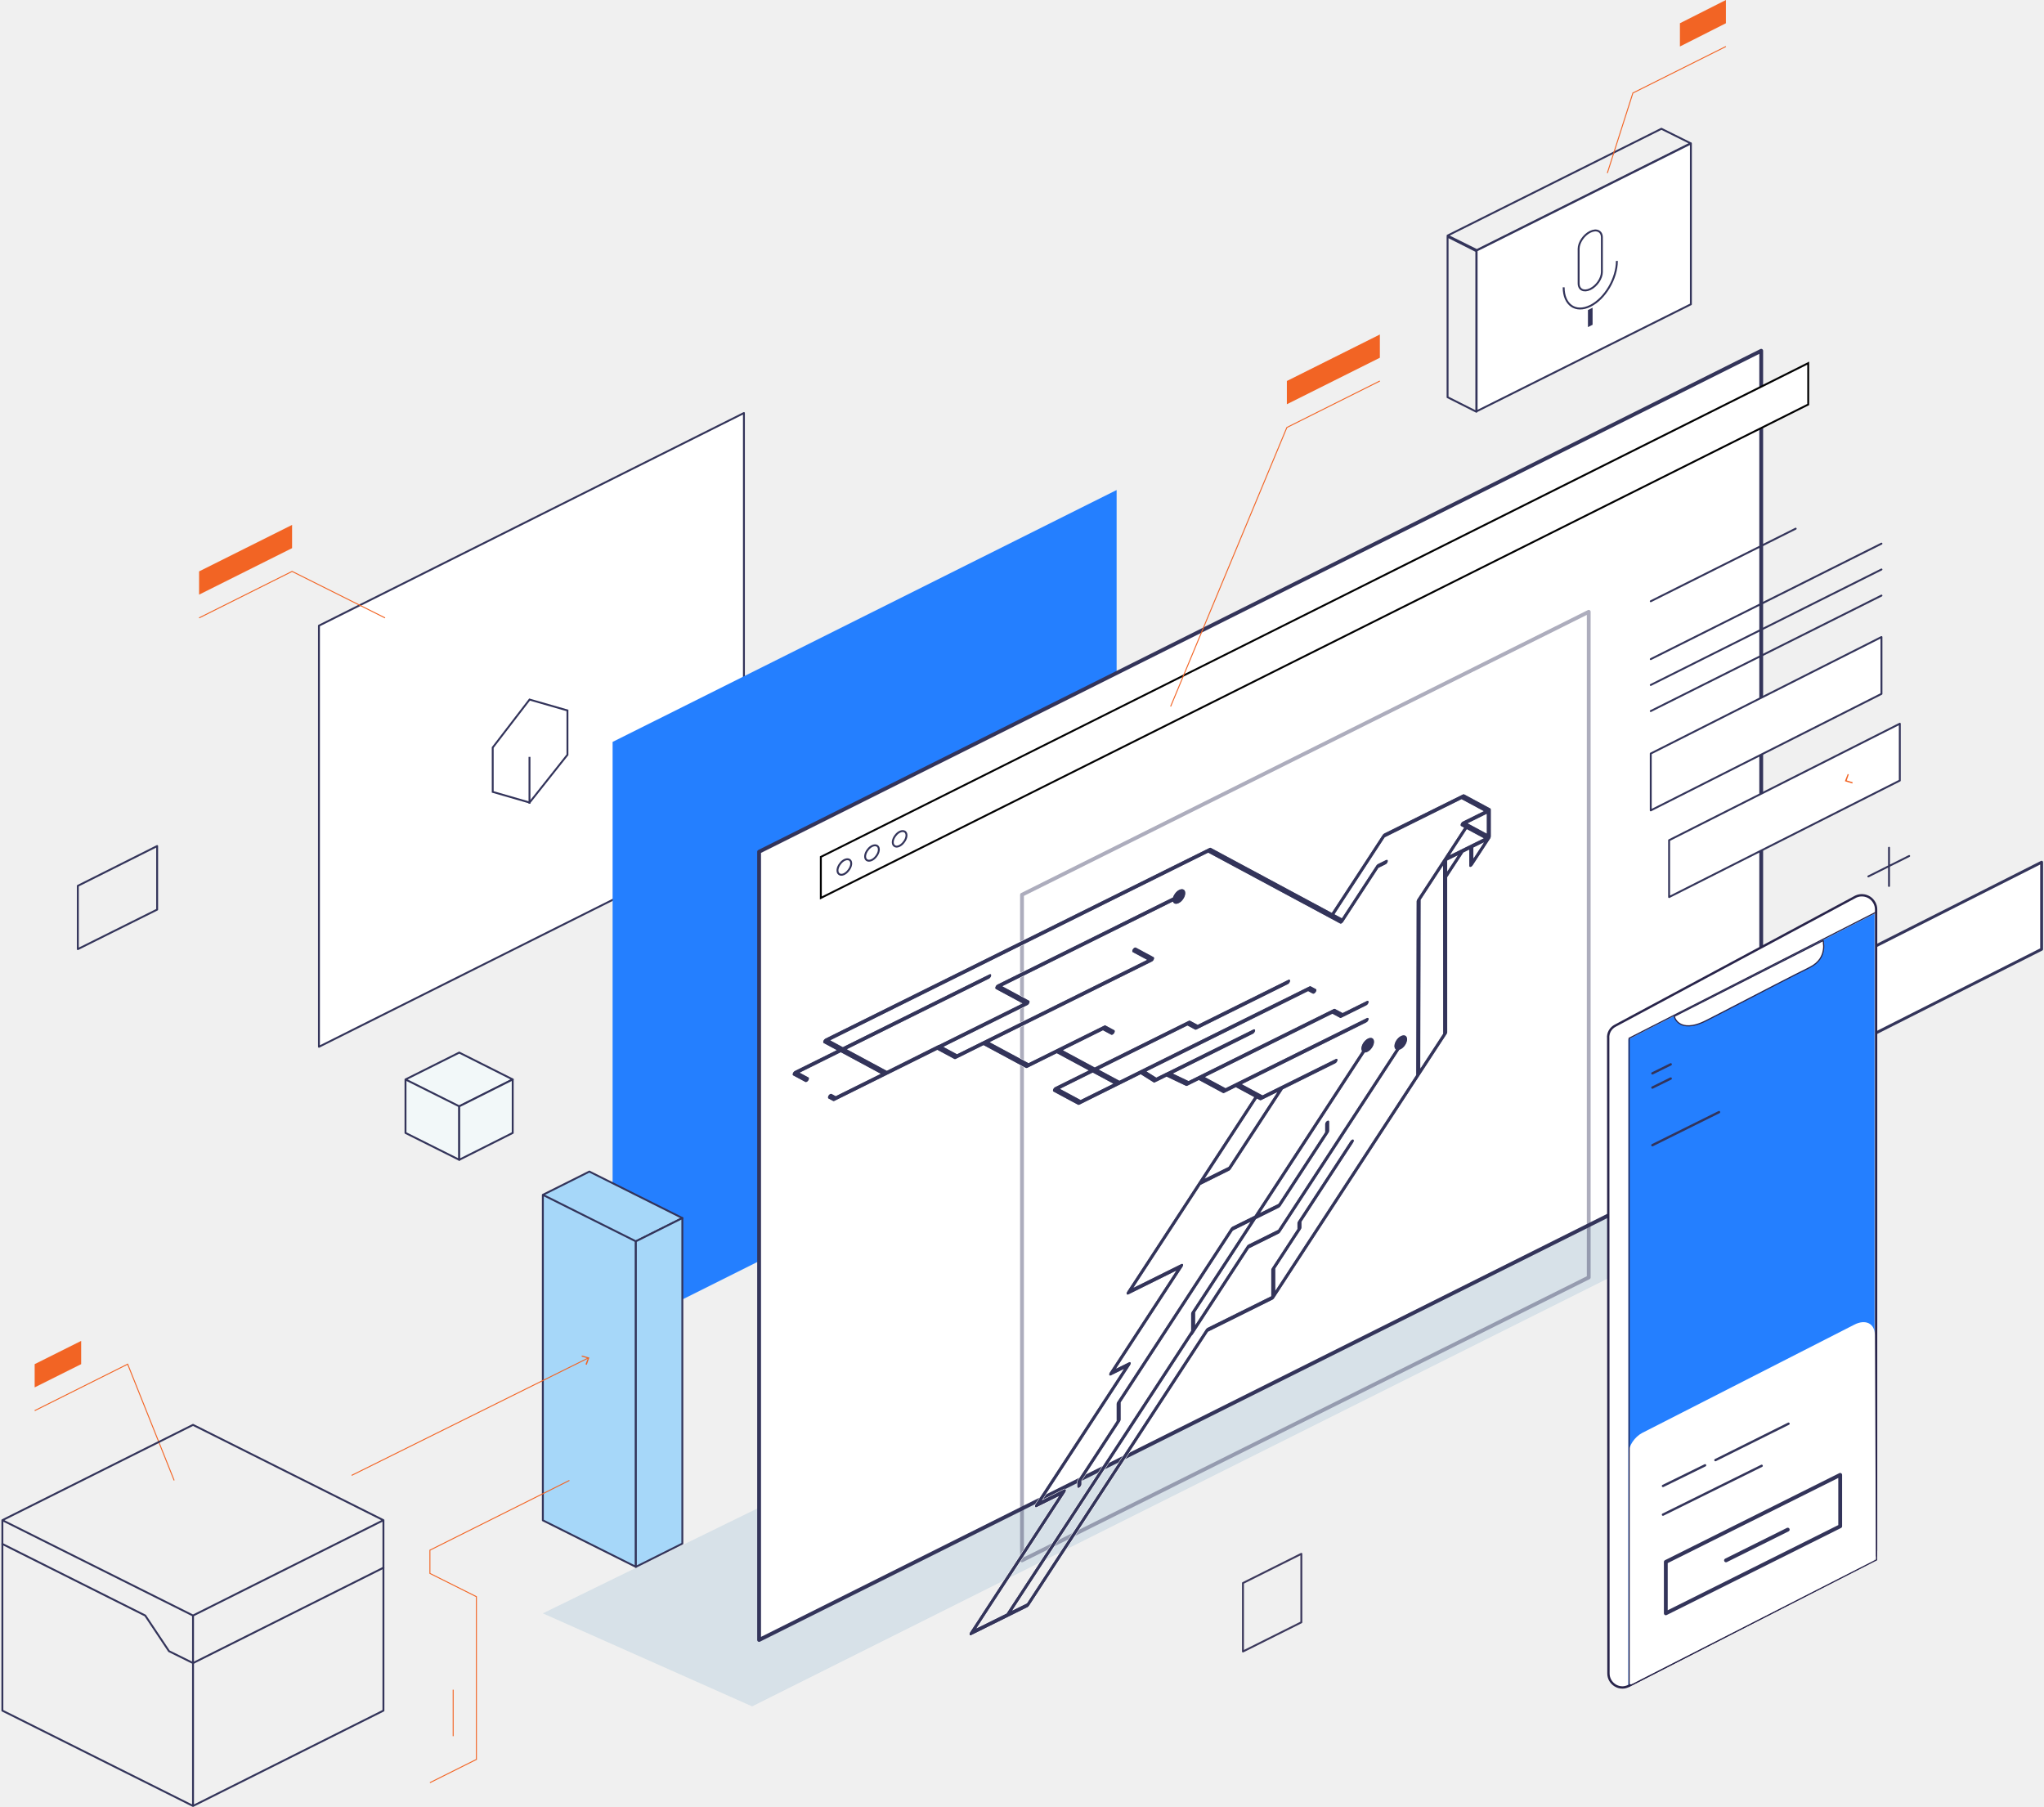
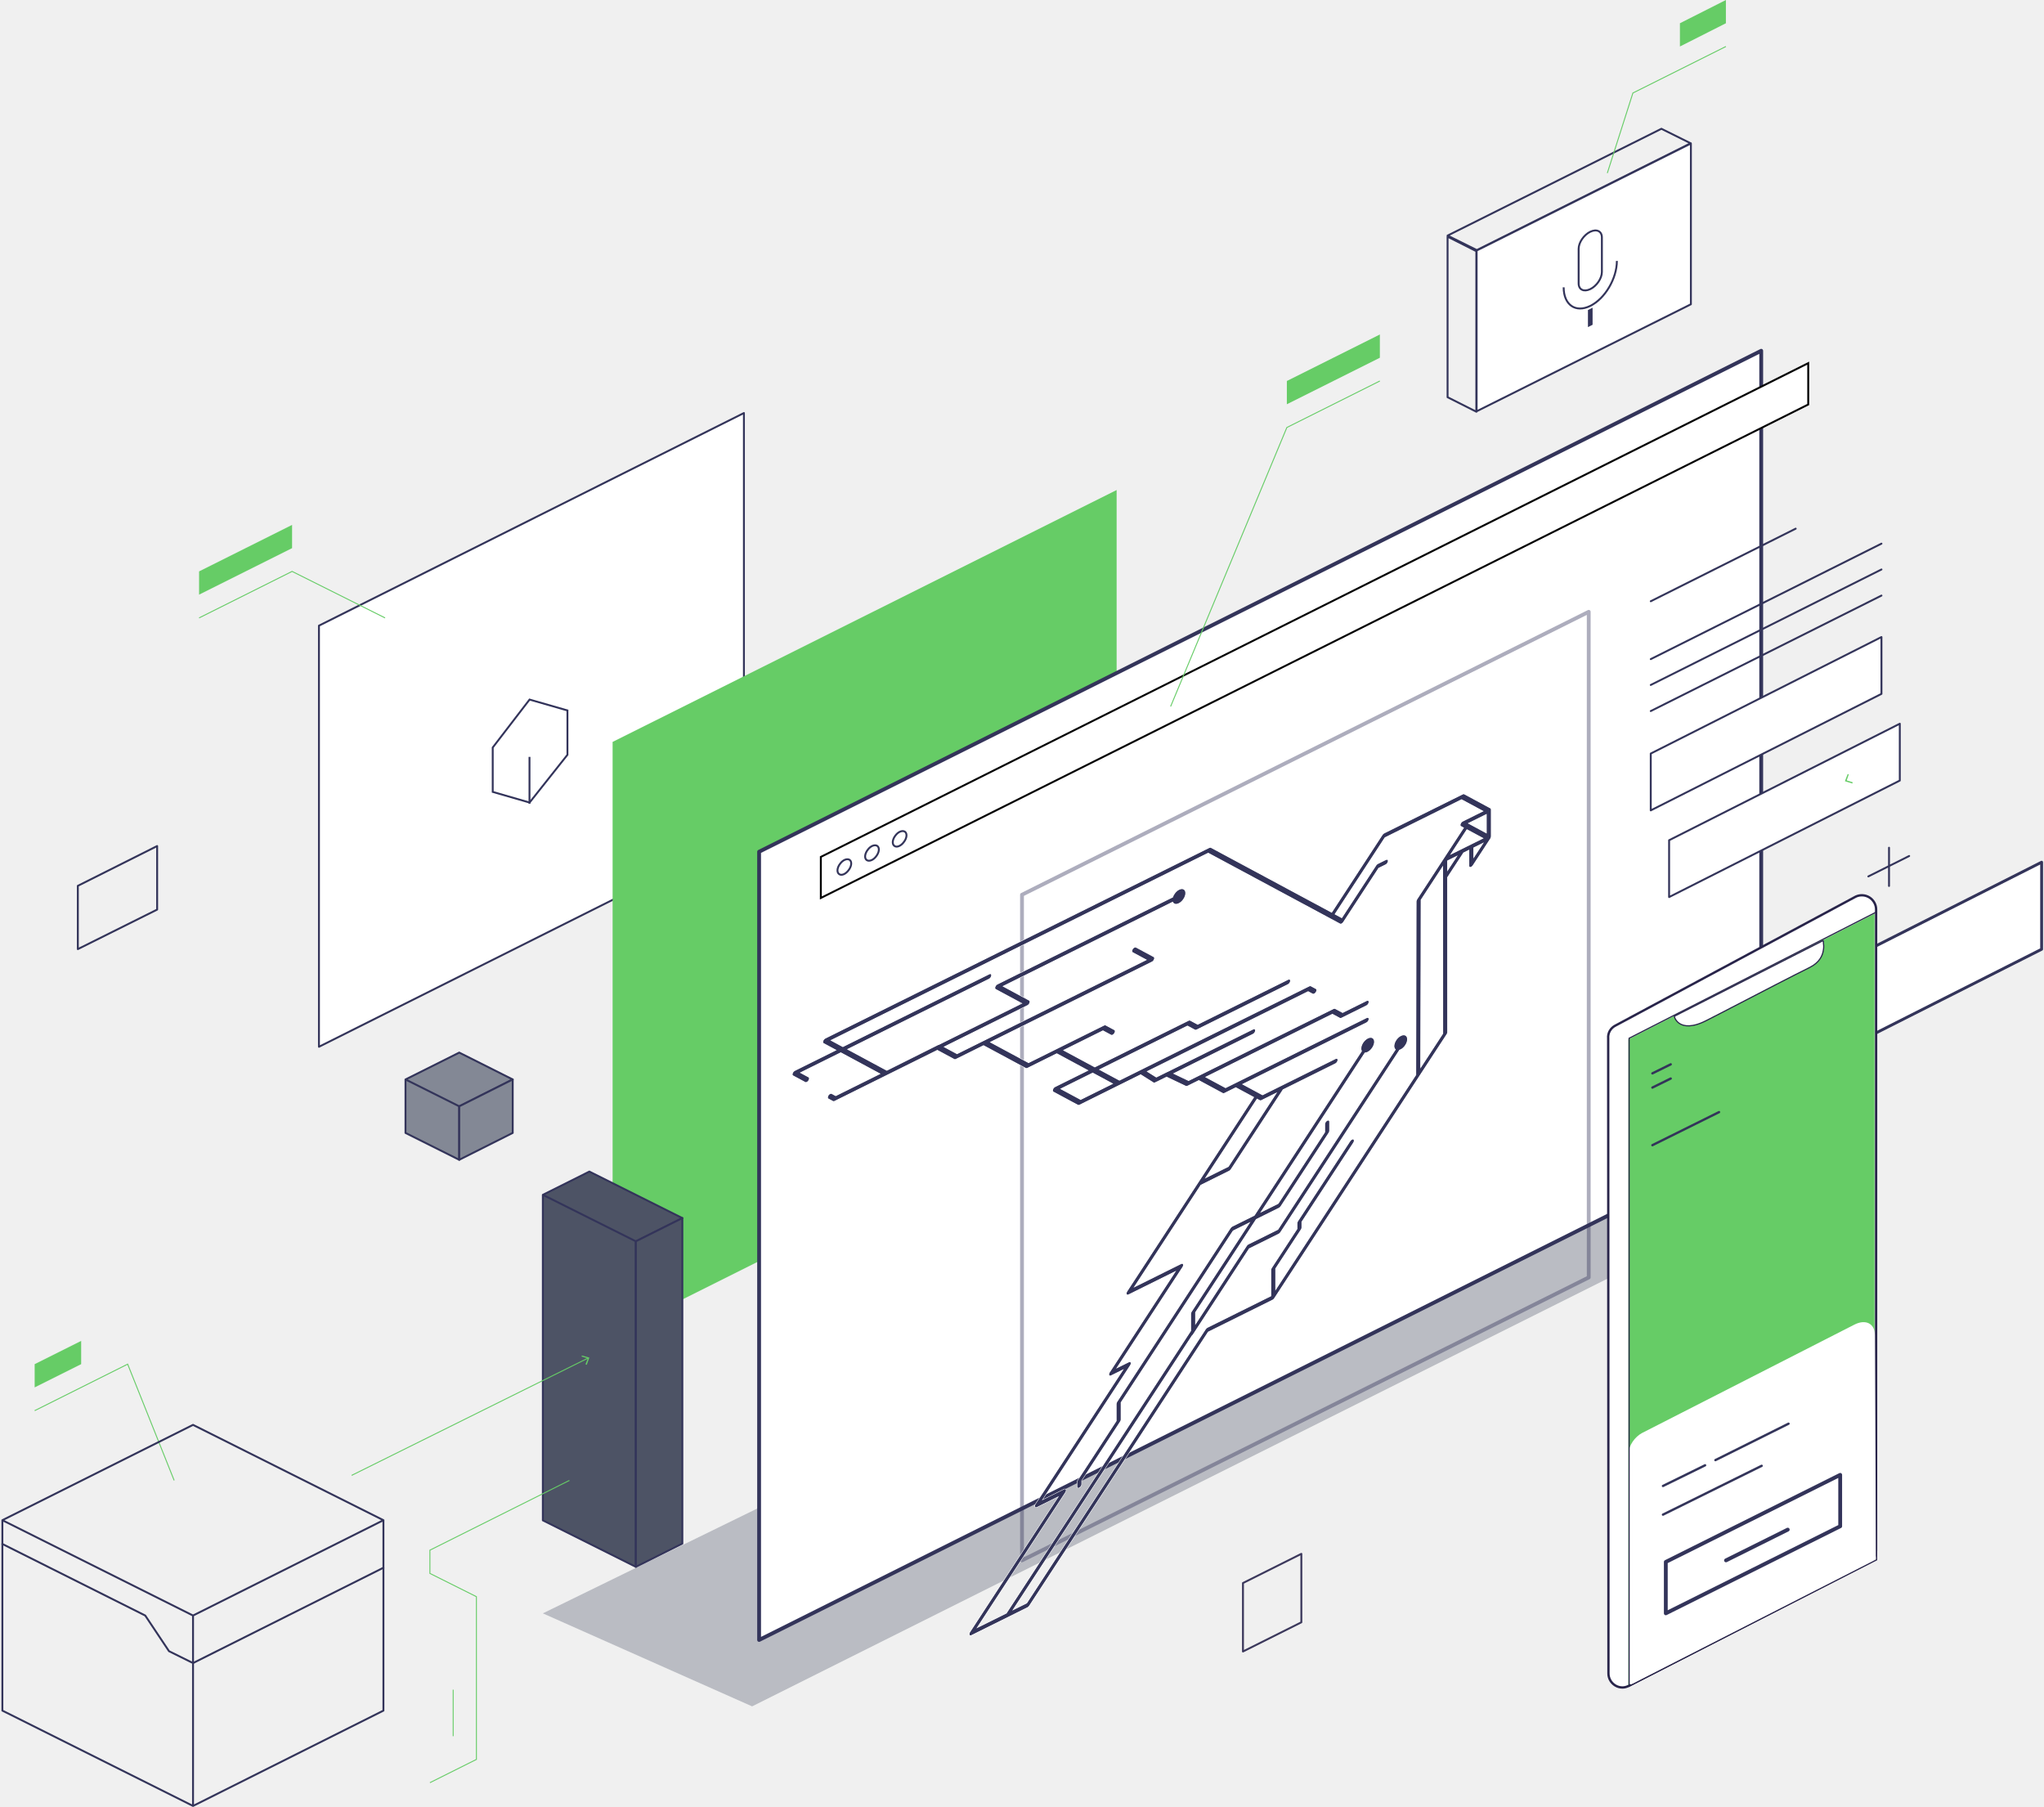
<svg xmlns="http://www.w3.org/2000/svg" class="splash" viewBox="0 0 862 762" fill="none">
-   <path opacity=".5" d="M317.184 719.569l431.435-215.717-78.442-39.222-441.242 215.718 88.249 39.221z" fill="#BDD2DF" />
+   <path opacity=".5" d="M317.184 719.569l431.435-215.717-78.442-39.222-441.242 215.718 88.249 39.221z" fill="#838895" />
  <path d="M134.508 441.424l179.22-89.665V174.173l-179.22 89.665v177.586z" fill="#fff" stroke="#33345A" stroke-width=".804" stroke-miterlimit="10" stroke-linecap="round" stroke-linejoin="round" />
  <path d="M223.333 338.431l-15.539-4.492-.003-18.706 15.536-20.228 15.977 4.589.002 18.699-15.973 20.138z" stroke="#32335A" stroke-width=".796" />
  <path d="M223.297 319.176v19.748" stroke="#33345A" stroke-width=".796" />
-   <path d="M83.956 260.57l39.222-19.611 39.221 19.611" stroke="#F26424" stroke-width=".402" stroke-miterlimit="10" />
-   <path d="M123.177 221.348v9.806l-39.22 19.61v-9.805l39.22-19.611z" fill="#F26424" />
-   <path d="M258.349 562.684V312.865L470.907 206.64v249.819L258.349 562.684z" fill="#247FFF" />
+   <path d="M83.956 260.57l39.222-19.611 39.221 19.611" stroke="#66cc66" stroke-width=".402" stroke-miterlimit="10" />
+   <path d="M123.177 221.348v9.806l-39.22 19.61v-9.805l39.22-19.611z" fill="#66cc66" />
+   <path d="M258.349 562.684V312.865L470.907 206.64v249.819L258.349 562.684z" fill="#66cc66" />
  <path d="M320.131 691.57V359.168l422.611-211.251v332.402L320.131 691.57z" fill="#ECF7F9" />
  <path d="M320.131 691.57V359.168l422.611-211.251v332.402L320.131 691.57z" fill="#F7FCFD" />
  <path d="M320.131 691.57V359.168l422.611-211.251v332.402L320.131 691.57z" fill="#fff" />
  <path d="M320.131 691.57V359.168l422.611-211.251v332.402L320.131 691.57z" stroke="#33345A" stroke-width="1.609" stroke-miterlimit="10" stroke-linecap="round" stroke-linejoin="round" />
  <path d="M32.825 400.242V373.55l33.447-16.778v26.801l-33.447 16.669zM696.162 253.548l61.12-30.615M696.161 277.952l97.292-48.7M696.161 288.846l97.292-48.7M696.161 299.85l97.292-48.7" stroke="#33345A" stroke-width=".804" stroke-miterlimit="10" stroke-linecap="round" stroke-linejoin="round" />
  <path d="M703.897 354.324l97.291-49.135v23.968l-97.291 49.136v-23.969z" fill="#fff" stroke="#33345A" stroke-width=".804" stroke-miterlimit="10" stroke-linecap="round" stroke-linejoin="round" />
  <path d="M787.924 369.577l17.214-8.607M796.641 357.484v16.124" stroke="#33345A" stroke-width=".804" stroke-miterlimit="10" stroke-linecap="round" stroke-linejoin="round" />
  <path d="M696.161 317.772l97.292-49.136v23.969l-97.292 49.136v-23.969z" fill="#fff" stroke="#33345A" stroke-width=".804" stroke-miterlimit="10" stroke-linecap="round" stroke-linejoin="round" />
  <path d="M775.366 406.838l85.633-43.253v36.716l-85.633 43.252v-36.715z" fill="#fff" stroke="#33345A" stroke-width="1.207" stroke-miterlimit="10" stroke-linecap="round" stroke-linejoin="round" />
  <path d="M431 658V377.307L670 258v280.693L431 658z" stroke="#33345A" stroke-opacity=".4" stroke-width="1.609" stroke-miterlimit="10" stroke-linecap="round" stroke-linejoin="round" />
  <mask id="path-23-inside-1" fill="#fff">
    <path fill-rule="evenodd" clip-rule="evenodd" d="M610.507 363.026l3.751-1.862-3.749 5.742-.002-3.88zm8.896-15.811l-.002-.001-.007-.001-.028-.015 7.433-3.69.001 7.69-7.397-3.983zm-20.236 102.8l.156-70.503 9.067-13.885.001 4.976.001.006.026 65.241-9.251 14.165zM469.1 456.991l-13.366 6.634-8.281-4.458 13.365-6.634 8.282 4.458zm62.163 7.14c.201.108.466.09.746-.049l6.129-3.043-20.148 30.856-9.414 4.672 21.573-33.035 1.114.599zm-28.479 99.131c.171-.136.332-.293.46-.49l23.623-36.175 12.448-6.18a1.99 1.99 0 00.748-.691l50.196-76.868c.153-.05.308-.104.468-.184 1.591-.79 2.884-2.77 2.884-4.415s-1.294-2.342-2.885-1.552c-1.589.789-2.882 2.769-2.882 4.414 0 .658.213 1.155.563 1.475l-49.531 75.85-12.449 6.179c-.282.14-.547.386-.748.693l-21.461 32.865v-4.737l25.594-39.195 9.63-4.78c.282-.14.547-.385.75-.692l20.249-31.011c.196-.3.309-.639.309-.927v-3.811c0-.603-.475-.859-1.058-.57-.584.291-1.058 1.017-1.058 1.621v3.357l-19.629 30.061-7.077 3.513 43.72-66.953a2.895 2.895 0 001.146-.32c1.589-.789 2.882-2.769 2.882-4.414 0-1.645-1.294-2.342-2.883-1.553-1.589.789-2.882 2.769-2.882 4.414 0 .422.087.779.24 1.066l-45.217 69.246-9.317 4.624a1.986 1.986 0 00-.748.691l-47.862 73.295c-.2.306-.311.636-.311.93l.001 7.168L454.44 624.1c-.2.306-.31.637-.31.93v1.905c0 .605.476.86 1.059.57.583-.289 1.058-1.016 1.058-1.621v-1.452l16.256-24.894c.2-.306.311-.637.311-.93l-.001-7.168 47.242-72.345 6.763-3.358-24.409 37.381c-.198.306-.307.634-.307.925l.001 7.167-77.612 118.837c-.035.053-.049.11-.079.165l-12.138 6.025 37.116-56.839c.302-.466.392-.979.228-1.306-.166-.329-.549-.403-.978-.19l-8.755 4.346 36.852-56.435c.303-.465.393-.978.229-1.307-.164-.328-.547-.403-.978-.19l-4.809 2.388 27.647-42.339c.306-.468.395-.981.23-1.306-.164-.331-.547-.407-.978-.193l-19.539 9.699 27.921-42.756 11.967-5.941c.284-.141.551-.388.748-.692l21.956-33.623 22.069-10.954c.584-.29 1.059-1.017 1.058-1.621 0-.604-.474-.859-1.058-.569l-30.752 15.265-8.282-4.459 45.809-22.739 6.341-3.148c.584-.29 1.058-1.016 1.058-1.62 0-.604-.474-.859-1.059-.569l-6.34 3.147-48.364 24.008-4.76 2.363-8.281-4.459 53.327-26.471 3.138 1.689c.199.107.464.089.746-.051l10.534-5.229c.584-.29 1.058-1.017 1.058-1.62 0-.604-.474-.86-1.059-.57l-10.094 5.011-3.138-1.689c-.199-.107-.464-.089-.747.051l-56.32 27.957-4.769 2.367-6.16-2.938 33.368-16.564c.584-.29 1.059-1.017 1.059-1.621 0-.603-.475-.859-1.059-.569l-35.942 17.841c-.041.015-.078.014-.12.035l-4.749 2.357-3.736-2.353 24.95-12.385 42.81-21.251 1.875 1.009c.199.109.466.091.749-.05.284-.141.551-.388.748-.692.412-.632.412-1.326 0-1.549l-2.187-1.177c-.199-.107-.464-.089-.746.051l-43.249 21.469-27.359 13.58-9.406 4.669-8.281-4.458 36.97-18.351 3.137 1.688c.2.107.465.089.747-.051l38.539-19.13c.584-.29 1.059-1.017 1.059-1.621 0-.603-.475-.86-1.059-.57l-38.101 18.913-3.136-1.687c-.199-.109-.466-.09-.749.051l-39.524 19.619-13.034-7.017 16.478-8.179 3.398 1.828c.2.108.467.089.749-.051.283-.141.548-.386.749-.693.41-.631.41-1.325-.001-1.548l-3.709-1.995c-.2-.108-.465-.09-.748.051l-19.471 9.665-4.426 2.197-7.909 3.926-15.991-8.608 68.085-33.797c.428-.213.813-.669.977-1.161.165-.493.074-.916-.229-1.08l-7.519-4.047c-.401-.217-1.1.132-1.496.741-.201.307-.311.637-.311.929 0 .293.11.514.31.621l5.713 3.075-68.085 33.797-11.619 5.767-5.325-2.867 35.074-17.41c.429-.213.812-.668.978-1.161.163-.491.074-.915-.23-1.08l-10.969-5.903 71.384-35.434c.423.893 1.461 1.163 2.677.559 1.589-.789 2.88-2.768 2.88-4.413 0-1.645-1.292-2.342-2.881-1.553-1.216.603-2.253 1.902-2.677 3.216l-73.938 36.703c-.429.213-.813.669-.977 1.161-.165.493-.074.916.23 1.08l10.968 5.903-34.768 17.259a1.094 1.094 0 00-.387.112l-21.652 10.826-16.428-8.843 59.596-29.583c.584-.29 1.058-1.016 1.058-1.62 0-.604-.475-.86-1.058-.571l-61.713 30.634-4.886-2.63 158.964-78.909 51.308 27.559.002.001 4.259 2.292c.199.107.464.089.746-.051.282-.14.549-.386.75-.692l14.859-22.756 2.971-1.475c.584-.29 1.059-1.017 1.058-1.621 0-.604-.474-.859-1.058-.569l-3.41 1.692c-.282.14-.547.386-.748.692l-14.422 22.085-2.762-1.488 21.031-32.207 32.263-16.016 8.932 4.808-8.493 4.216c-.431.214-.814.67-.976 1.159-.165.493-.076.918.228 1.082l1.093.588-8.458 12.951-.001.003-11.177 17.119c-.201.306-.313.636-.313.928l-.161 73.16-59.035 90.404-.001-8.676 10.737-16.44c.199-.305.309-.634.309-.928l-.001-2.347 21.781-33.354c.201-.307.31-.638.31-.93-.001-.293-.111-.512-.311-.618-.412-.222-1.084.112-1.496.743l-22.092 33.831c-.198.306-.308.634-.308.925l.001 2.348-10.737 16.44c-.199.305-.309.634-.309.927l.002 10.894-26.767 13.286c-.285.142-.552.39-.748.693l-75.429 115.51-5.588 2.774 75.42-115.485zm114.028-205.556l-4.808 2.386 6.65-10.182 6.651 3.58-4.81 2.388-3.683 1.828zm4.742-.164l3.751-1.861-3.75 5.743-.001-3.882zm7.363-16.181a.835.835 0 00-.083-.382.547.547 0 00-.228-.238l-11.047-5.948c-.199-.108-.466-.09-.75.051l-33.137 16.449c-.282.14-.549.386-.75.693l-21.342 32.683-50.87-27.323c-.199-.107-.466-.088-.748.052l-161.956 80.394c-.43.214-.815.67-.977 1.161-.165.493-.075.916.229 1.08l5.196 2.797-17.325 8.6c-.431.214-.815.67-.978 1.162-.164.492-.074.916.23 1.079l5.182 2.791c.2.107.466.089.748-.051.283-.14.549-.386.75-.694.41-.63.41-1.324-.001-1.547l-3.376-1.818 16.887-8.383L371 452.814l-18.551 9.208-1.689-.909c-.2-.108-.466-.09-.748.05a1.98 1.98 0 00-.747.692c-.201.307-.311.637-.311.929 0 .293.11.513.31.62l1.999 1.077c.2.108.465.09.748-.051l43.276-21.482 7.132 3.839c.2.107.466.09.748-.05l11.619-5.767 17.798 9.58c.2.108.466.09.748-.05l8.347-4.143 3.988-1.98 13.034 7.016-13.803 6.852c-.431.214-.815.67-.978 1.162-.165.492-.074.916.23 1.079l10.398 5.597c.2.108.466.09.748-.05l16.358-8.12 9.396-4.664 5.396 3.399c.2.108.465.09.749-.051l.73-.362c.041-.015.076-.013.117-.034l3.945-1.958 8.083 3.855c.199.107.464.089.746-.051l4.76-2.363 10.088 5.43c.199.108.466.09.749-.051l4.761-2.363 7.477 4.026-53.415 81.801c-.304.465-.394.978-.23 1.307.166.328.55.402.978.189l19.539-9.699-27.647 42.339c-.305.466-.394.98-.229 1.307.163.33.548.405.977.192l4.809-2.387-36.851 56.432c-.304.466-.394.981-.229 1.308.164.329.548.404.978.191l8.754-4.346-37.116 56.839c-.302.466-.391.979-.228 1.305.164.33.549.404.978.191l23.671-11.75c.282-.14.548-.385.749-.692l75.428-115.51 27.179-13.492c.28-.139.545-.384.747-.691l72.734-111.381c.197-.305.307-.634.307-.926l-.024-65.252 6.741-10.323 2.186-1.085v6.526c.001.445.257.715.654.687a1.06 1.06 0 00.405-.117c.279-.138.551-.39.748-.693l7.364-11.276c.025-.038.026-.078.048-.118.047-.08.082-.153.116-.236.016-.04.05-.072.064-.113.013-.041 0-.071.01-.111a1.44 1.44 0 00.042-.232c.003-.039.03-.081.03-.119l-.001-11.43z" />
  </mask>
  <path fill-rule="evenodd" clip-rule="evenodd" d="M610.507 363.026l3.751-1.862-3.749 5.742-.002-3.88zm8.896-15.811l-.002-.001-.007-.001-.028-.015 7.433-3.69.001 7.69-7.397-3.983zm-20.236 102.8l.156-70.503 9.067-13.885.001 4.976.001.006.026 65.241-9.251 14.165zM469.1 456.991l-13.366 6.634-8.281-4.458 13.365-6.634 8.282 4.458zm62.163 7.14c.201.108.466.09.746-.049l6.129-3.043-20.148 30.856-9.414 4.672 21.573-33.035 1.114.599zm-28.479 99.131c.171-.136.332-.293.46-.49l23.623-36.175 12.448-6.18a1.99 1.99 0 00.748-.691l50.196-76.868c.153-.05.308-.104.468-.184 1.591-.79 2.884-2.77 2.884-4.415s-1.294-2.342-2.885-1.552c-1.589.789-2.882 2.769-2.882 4.414 0 .658.213 1.155.563 1.475l-49.531 75.85-12.449 6.179c-.282.14-.547.386-.748.693l-21.461 32.865v-4.737l25.594-39.195 9.63-4.78c.282-.14.547-.385.75-.692l20.249-31.011c.196-.3.309-.639.309-.927v-3.811c0-.603-.475-.859-1.058-.57-.584.291-1.058 1.017-1.058 1.621v3.357l-19.629 30.061-7.077 3.513 43.72-66.953a2.895 2.895 0 001.146-.32c1.589-.789 2.882-2.769 2.882-4.414 0-1.645-1.294-2.342-2.883-1.553-1.589.789-2.882 2.769-2.882 4.414 0 .422.087.779.24 1.066l-45.217 69.246-9.317 4.624a1.986 1.986 0 00-.748.691l-47.862 73.295c-.2.306-.311.636-.311.93l.001 7.168L454.44 624.1c-.2.306-.31.637-.31.93v1.905c0 .605.476.86 1.059.57.583-.289 1.058-1.016 1.058-1.621v-1.452l16.256-24.894c.2-.306.311-.637.311-.93l-.001-7.168 47.242-72.345 6.763-3.358-24.409 37.381c-.198.306-.307.634-.307.925l.001 7.167-77.612 118.837c-.035.053-.049.11-.079.165l-12.138 6.025 37.116-56.839c.302-.466.392-.979.228-1.306-.166-.329-.549-.403-.978-.19l-8.755 4.346 36.852-56.435c.303-.465.393-.978.229-1.307-.164-.328-.547-.403-.978-.19l-4.809 2.388 27.647-42.339c.306-.468.395-.981.23-1.306-.164-.331-.547-.407-.978-.193l-19.539 9.699 27.921-42.756 11.967-5.941c.284-.141.551-.388.748-.692l21.956-33.623 22.069-10.954c.584-.29 1.059-1.017 1.058-1.621 0-.604-.474-.859-1.058-.569l-30.752 15.265-8.282-4.459 45.809-22.739 6.341-3.148c.584-.29 1.058-1.016 1.058-1.62 0-.604-.474-.859-1.059-.569l-6.34 3.147-48.364 24.008-4.76 2.363-8.281-4.459 53.327-26.471 3.138 1.689c.199.107.464.089.746-.051l10.534-5.229c.584-.29 1.058-1.017 1.058-1.62 0-.604-.474-.86-1.059-.57l-10.094 5.011-3.138-1.689c-.199-.107-.464-.089-.747.051l-56.32 27.957-4.769 2.367-6.16-2.938 33.368-16.564c.584-.29 1.059-1.017 1.059-1.621 0-.603-.475-.859-1.059-.569l-35.942 17.841c-.041.015-.078.014-.12.035l-4.749 2.357-3.736-2.353 24.95-12.385 42.81-21.251 1.875 1.009c.199.109.466.091.749-.05.284-.141.551-.388.748-.692.412-.632.412-1.326 0-1.549l-2.187-1.177c-.199-.107-.464-.089-.746.051l-43.249 21.469-27.359 13.58-9.406 4.669-8.281-4.458 36.97-18.351 3.137 1.688c.2.107.465.089.747-.051l38.539-19.13c.584-.29 1.059-1.017 1.059-1.621 0-.603-.475-.86-1.059-.57l-38.101 18.913-3.136-1.687c-.199-.109-.466-.09-.749.051l-39.524 19.619-13.034-7.017 16.478-8.179 3.398 1.828c.2.108.467.089.749-.051.283-.141.548-.386.749-.693.41-.631.41-1.325-.001-1.548l-3.709-1.995c-.2-.108-.465-.09-.748.051l-19.471 9.665-4.426 2.197-7.909 3.926-15.991-8.608 68.085-33.797c.428-.213.813-.669.977-1.161.165-.493.074-.916-.229-1.08l-7.519-4.047c-.401-.217-1.1.132-1.496.741-.201.307-.311.637-.311.929 0 .293.11.514.31.621l5.713 3.075-68.085 33.797-11.619 5.767-5.325-2.867 35.074-17.41c.429-.213.812-.668.978-1.161.163-.491.074-.915-.23-1.08l-10.969-5.903 71.384-35.434c.423.893 1.461 1.163 2.677.559 1.589-.789 2.88-2.768 2.88-4.413 0-1.645-1.292-2.342-2.881-1.553-1.216.603-2.253 1.902-2.677 3.216l-73.938 36.703c-.429.213-.813.669-.977 1.161-.165.493-.074.916.23 1.08l10.968 5.903-34.768 17.259a1.094 1.094 0 00-.387.112l-21.652 10.826-16.428-8.843 59.596-29.583c.584-.29 1.058-1.016 1.058-1.62 0-.604-.475-.86-1.058-.571l-61.713 30.634-4.886-2.63 158.964-78.909 51.308 27.559.002.001 4.259 2.292c.199.107.464.089.746-.051.282-.14.549-.386.75-.692l14.859-22.756 2.971-1.475c.584-.29 1.059-1.017 1.058-1.621 0-.604-.474-.859-1.058-.569l-3.41 1.692c-.282.14-.547.386-.748.692l-14.422 22.085-2.762-1.488 21.031-32.207 32.263-16.016 8.932 4.808-8.493 4.216c-.431.214-.814.67-.976 1.159-.165.493-.076.918.228 1.082l1.093.588-8.458 12.951-.001.003-11.177 17.119c-.201.306-.313.636-.313.928l-.161 73.16-59.035 90.404-.001-8.676 10.737-16.44c.199-.305.309-.634.309-.928l-.001-2.347 21.781-33.354c.201-.307.31-.638.31-.93-.001-.293-.111-.512-.311-.618-.412-.222-1.084.112-1.496.743l-22.092 33.831c-.198.306-.308.634-.308.925l.001 2.348-10.737 16.44c-.199.305-.309.634-.309.927l.002 10.894-26.767 13.286c-.285.142-.552.39-.748.693l-75.429 115.51-5.588 2.774 75.42-115.485zm114.028-205.556l-4.808 2.386 6.65-10.182 6.651 3.58-4.81 2.388-3.683 1.828zm4.742-.164l3.751-1.861-3.75 5.743-.001-3.882zm7.363-16.181a.835.835 0 00-.083-.382.547.547 0 00-.228-.238l-11.047-5.948c-.199-.108-.466-.09-.75.051l-33.137 16.449c-.282.14-.549.386-.75.693l-21.342 32.683-50.87-27.323c-.199-.107-.466-.088-.748.052l-161.956 80.394c-.43.214-.815.67-.977 1.161-.165.493-.075.916.229 1.08l5.196 2.797-17.325 8.6c-.431.214-.815.67-.978 1.162-.164.492-.074.916.23 1.079l5.182 2.791c.2.107.466.089.748-.051.283-.14.549-.386.75-.694.41-.63.41-1.324-.001-1.547l-3.376-1.818 16.887-8.383L371 452.814l-18.551 9.208-1.689-.909c-.2-.108-.466-.09-.748.05a1.98 1.98 0 00-.747.692c-.201.307-.311.637-.311.929 0 .293.11.513.31.62l1.999 1.077c.2.108.465.09.748-.051l43.276-21.482 7.132 3.839c.2.107.466.09.748-.05l11.619-5.767 17.798 9.58c.2.108.466.09.748-.05l8.347-4.143 3.988-1.98 13.034 7.016-13.803 6.852c-.431.214-.815.67-.978 1.162-.165.492-.074.916.23 1.079l10.398 5.597c.2.108.466.09.748-.05l16.358-8.12 9.396-4.664 5.396 3.399c.2.108.465.09.749-.051l.73-.362c.041-.015.076-.013.117-.034l3.945-1.958 8.083 3.855c.199.107.464.089.746-.051l4.76-2.363 10.088 5.43c.199.108.466.09.749-.051l4.761-2.363 7.477 4.026-53.415 81.801c-.304.465-.394.978-.23 1.307.166.328.55.402.978.189l19.539-9.699-27.647 42.339c-.305.466-.394.98-.229 1.307.163.33.548.405.977.192l4.809-2.387-36.851 56.432c-.304.466-.394.981-.229 1.308.164.329.548.404.978.191l8.754-4.346-37.116 56.839c-.302.466-.391.979-.228 1.305.164.33.549.404.978.191l23.671-11.75c.282-.14.548-.385.749-.692l75.428-115.51 27.179-13.492c.28-.139.545-.384.747-.691l72.734-111.381c.197-.305.307-.634.307-.926l-.024-65.252 6.741-10.323 2.186-1.085v6.526c.001.445.257.715.654.687a1.06 1.06 0 00.405-.117c.279-.138.551-.39.748-.693l7.364-11.276c.025-.038.026-.078.048-.118.047-.08.082-.153.116-.236.016-.04.05-.072.064-.113.013-.041 0-.071.01-.111a1.44 1.44 0 00.042-.232c.003-.039.03-.081.03-.119l-.001-11.43z" fill="#33345A" stroke="#fff" stroke-width=".364" mask="url(#path-23-inside-1)" />
  <path d="M524.185 696.435v-28.872l24.622-12.311v28.871l-24.622 12.312z" stroke="#3B385C" stroke-width=".804" stroke-linecap="round" stroke-linejoin="round" />
-   <path d="M14.615 594.87l39.221-19.611 19.61 49.027" stroke="#F26424" stroke-width=".402" stroke-miterlimit="10" />
-   <path d="M34.228 565.454v9.806l-19.61 9.805v-9.805l19.61-9.806z" fill="#F26424" />
+   <path d="M14.615 594.87l39.221-19.611 19.61 49.027" stroke="#66cc66" stroke-width=".402" stroke-miterlimit="10" />
+   <path d="M34.228 565.454v9.806l-19.61 9.805v-9.805l19.61-9.806z" fill="#66cc66" />
  <path d="M346.164 361.348l416.401-208.201v17.432L346.164 378.67v-17.322z" fill="#fff" stroke="#010101" stroke-width=".804" stroke-miterlimit="10" />
  <path d="M357.825 367.011c1.307-1.634 1.525-3.595.545-4.358-.981-.763-2.833-.109-4.031 1.525-1.308 1.635-1.526 3.596-.545 4.358.98.872 2.833.109 4.031-1.525zM369.48 361.128c1.308-1.634 1.526-3.595.545-4.358-.98-.762-2.832-.109-4.031 1.526-1.307 1.634-1.525 3.595-.545 4.358.981.762 2.833.109 4.031-1.526zM381.137 355.136c1.307-1.634 1.525-3.595.545-4.358-.981-.763-2.833-.109-4.032 1.525-1.307 1.635-1.525 3.596-.544 4.358.98.872 2.832.109 4.031-1.525z" fill="#fff" stroke="#33345A" stroke-width=".804" stroke-miterlimit="10" stroke-linecap="round" stroke-linejoin="round" />
  <path d="M610.472 99.348l12.334 6.121 90.181-45.044-12.335-6.122-90.18 45.045zM610.472 167.507l12.152 6.122v-67.704l-12.152-6.121v67.703z" stroke="#33345A" stroke-width=".804" stroke-miterlimit="10" stroke-linecap="round" stroke-linejoin="round" />
  <path d="M622.721 173.446l90.363-45.135V60.515l-90.363 45.136v67.795z" fill="#fff" stroke="#33345A" stroke-width=".804" stroke-miterlimit="10" stroke-linecap="round" stroke-linejoin="round" />
  <path d="M670.649 97.733c2.723-1.307 4.902-.218 4.902 2.397v14.599c0 2.615-2.179 5.883-4.902 7.191-2.724 1.307-4.903.217-4.903-2.397v-14.599c0-2.615 2.179-5.884 4.903-7.191z" stroke="#33345A" stroke-width=".804" />
  <path d="M681.873 110.044c0 7.408-5.012 15.906-11.222 18.957-6.21 3.05-11.222-.436-11.222-7.845" stroke="#33345A" stroke-width=".804" />
  <path d="M669.669 130.744l1.961-.981v7.191l-1.961.981v-7.191z" fill="#33345A" />
-   <path d="M677.842 72.994l10.785-33.774 39.222-19.61" stroke="#F26424" stroke-width=".402" stroke-miterlimit="10" />
-   <path d="M727.851 0v9.805l-19.393 9.806V9.805L727.851 0z" fill="#F26424" />
-   <path d="M493.671 297.938l49.027-117.665 39.221-19.61" stroke="#F26424" stroke-width=".402" stroke-miterlimit="10" />
-   <path d="M581.918 141.053v9.805l-39.221 19.611v-9.805l39.221-19.611z" fill="#F26424" />
+   <path d="M677.842 72.994l10.785-33.774 39.222-19.61" stroke="#66cc66" stroke-width=".402" stroke-miterlimit="10" />
+   <path d="M727.851 0v9.805l-19.393 9.806V9.805L727.851 0z" fill="#66cc66" />
+   <path d="M493.671 297.938l49.027-117.665 39.221-19.61" stroke="#66cc66" stroke-width=".402" stroke-miterlimit="10" />
+   <path d="M581.918 141.053v9.805l-39.221 19.611v-9.805l39.221-19.611z" fill="#66cc66" />
  <path d="M1 641.064l80.404 40.202 80.295-40.202-80.295-40.202L1 641.064zM1 721.36v-80.295l80.404 40.202v80.294L1 721.36zM161.699 721.36l-80.295 40.201v-80.294l80.295-40.202v80.295z" stroke="#33345A" stroke-width=".804" stroke-miterlimit="10" stroke-linecap="round" stroke-linejoin="round" />
  <path d="M1 651.087l60.248 30.179L71.272 696.3l10.132 5.012 80.295-40.202" stroke="#33345A" stroke-width=".804" stroke-miterlimit="10" stroke-linecap="round" stroke-linejoin="round" />
-   <path d="M228.931 503.851l39.221 19.611v137.275l-39.221-19.611V503.851zM248.549 494.046l-19.611 9.805 39.221 19.611 19.611-9.805-39.221-19.611z" fill="#A6D7F9" stroke="#33345A" stroke-width=".804" stroke-miterlimit="10" stroke-linecap="round" stroke-linejoin="round" />
-   <path d="M268.153 660.737l19.61-9.805V513.657l-19.61 9.805v137.275z" fill="#A6D7F9" stroke="#33345A" stroke-width=".804" stroke-miterlimit="10" stroke-linecap="round" stroke-linejoin="round" />
-   <path d="M148.29 622.169l99.708-49.462" stroke="#F26424" stroke-width=".402" stroke-miterlimit="10" />
-   <path d="M247.456 575.54l-.545-.218.981-2.506-2.615-.763.109-.435 3.16.871-1.09 3.051zM781.191 330.406l.109-.545-2.506-.762.872-2.506-.436-.218-1.198 3.05 3.159.981z" fill="#F26424" />
-   <path d="M181.304 751.756l19.611-9.805v-68.638l-19.611-9.805v-9.805l58.832-29.416M191.112 732.146v-19.611" stroke="#F26423" stroke-width=".402" stroke-miterlimit="10" />
+   <path d="M228.931 503.851l39.221 19.611v137.275l-39.221-19.611V503.851zM248.549 494.046l-19.611 9.805 39.221 19.611 19.611-9.805-39.221-19.611z" fill="#4d5365" stroke="#33345A" stroke-width=".804" stroke-miterlimit="10" stroke-linecap="round" stroke-linejoin="round" />
+   <path d="M268.153 660.737l19.61-9.805V513.657l-19.61 9.805v137.275z" fill="#4d5365" stroke="#33345A" stroke-width=".804" stroke-miterlimit="10" stroke-linecap="round" stroke-linejoin="round" />
+   <path d="M148.29 622.169l99.708-49.462" stroke="#66cc66" stroke-width=".402" stroke-miterlimit="10" />
+   <path d="M247.456 575.54l-.545-.218.981-2.506-2.615-.763.109-.435 3.16.871-1.09 3.051zM781.191 330.406l.109-.545-2.506-.762.872-2.506-.436-.218-1.198 3.05 3.159.981z" fill="#66cc66" />
+   <path d="M181.304 751.756l19.611-9.805v-68.638l-19.611-9.805v-9.805l58.832-29.416M191.112 732.146v-19.611" stroke="#66cc66" stroke-width=".402" stroke-miterlimit="10" />
  <path d="M681.265 432.48l101.322-54.365a6.042 6.042 0 015.774.327c1.744 1.089 2.833 3.05 2.833 5.011v270.41c0 2.288-1.307 4.249-3.268 5.23l-101.105 51.859c-.871.436-1.743.654-2.614.654a5.856 5.856 0 01-3.051-.872c-1.743-1.089-2.833-2.941-2.833-5.011l-.109-267.795c-.217-2.397 1.09-4.467 3.051-5.448z" fill="#fff" stroke="#28244A" stroke-width=".981" stroke-miterlimit="10" stroke-linecap="round" stroke-linejoin="round" />
-   <path d="M790.54 385.306l-103.827 52.949v272.371l103.827-52.949V385.306z" fill="#247FFF" />
+   <path d="M790.54 385.306l-103.827 52.949v272.371l103.827-52.949V385.306z" fill="#66cc66" />
  <path d="M696.847 452.637l7.735-3.813M696.847 458.629l7.735-3.814M696.847 482.924l28.108-13.946" stroke="#33345A" stroke-width=".981" stroke-linecap="round" stroke-linejoin="round" />
  <path d="M790.652 562.893c0-4.794-3.922-6.755-8.716-4.249l-89.447 45.649c-3.05 1.634-5.665 5.339-5.665 8.498v95.894c0 3.05 2.506 1.07 5.665-.564l92.607-47.175c3.05-1.634 6.053-2.101 6.053-5.26l-.497-92.793z" fill="#fff" />
  <path d="M768.861 396.637l-62.754 31.921v.109c.109.218.218.545.327.872.327.654.981 1.525 1.852 2.07 1.852 1.198 5.339 1.852 11.44-1.307 3.159-1.635 6.864-3.487 10.786-5.557 11.984-6.21 26.256-13.618 32.684-16.778 4.14-2.07 5.448-5.011 5.775-7.408.217-1.199.108-2.288 0-3.051 0-.436-.001-.762-.11-.871z" fill="#fff" stroke="#28244A" stroke-width=".49" />
  <path d="M702.509 680.339v-21.681l73.541-36.716v21.681l-73.541 36.716zM727.894 658.004l26.039-12.965" stroke="#33345A" stroke-width="1.609" stroke-linecap="round" stroke-linejoin="round" />
  <path d="M701.311 626.627l17.759-8.716M701.311 638.719l41.619-20.591M723.427 615.731l30.833-15.362" stroke="#33345A" stroke-width=".981" stroke-linecap="round" stroke-linejoin="round" />
  <path d="M791.41 384.543l-104.373 53.276v273.243l104.373-53.276V384.543z" stroke="#28244A" stroke-width=".49" />
-   <path d="M171.012 455.2l22.661 11.331 22.552-11.331-22.552-11.33-22.661 11.33zM171.008 477.753v-22.552l22.661 11.33v22.552l-22.661-11.33z" fill="#F2F8F9" stroke="#33345A" stroke-width=".804" stroke-miterlimit="10" stroke-linecap="round" stroke-linejoin="round" />
-   <path d="M216.22 477.753l-22.553 11.33v-22.552l22.553-11.33v22.552z" fill="#F2F8F9" stroke="#33345A" stroke-width=".804" stroke-miterlimit="10" stroke-linecap="round" stroke-linejoin="round" />
+   <path d="M171.012 455.2l22.661 11.331 22.552-11.331-22.552-11.33-22.661 11.33zM171.008 477.753v-22.552l22.661 11.33v22.552l-22.661-11.33z" fill="#838895" stroke="#33345A" stroke-width=".804" stroke-miterlimit="10" stroke-linecap="round" stroke-linejoin="round" />
+   <path d="M216.22 477.753l-22.553 11.33v-22.552l22.553-11.33v22.552z" fill="#838895" stroke="#33345A" stroke-width=".804" stroke-miterlimit="10" stroke-linecap="round" stroke-linejoin="round" />
</svg>
